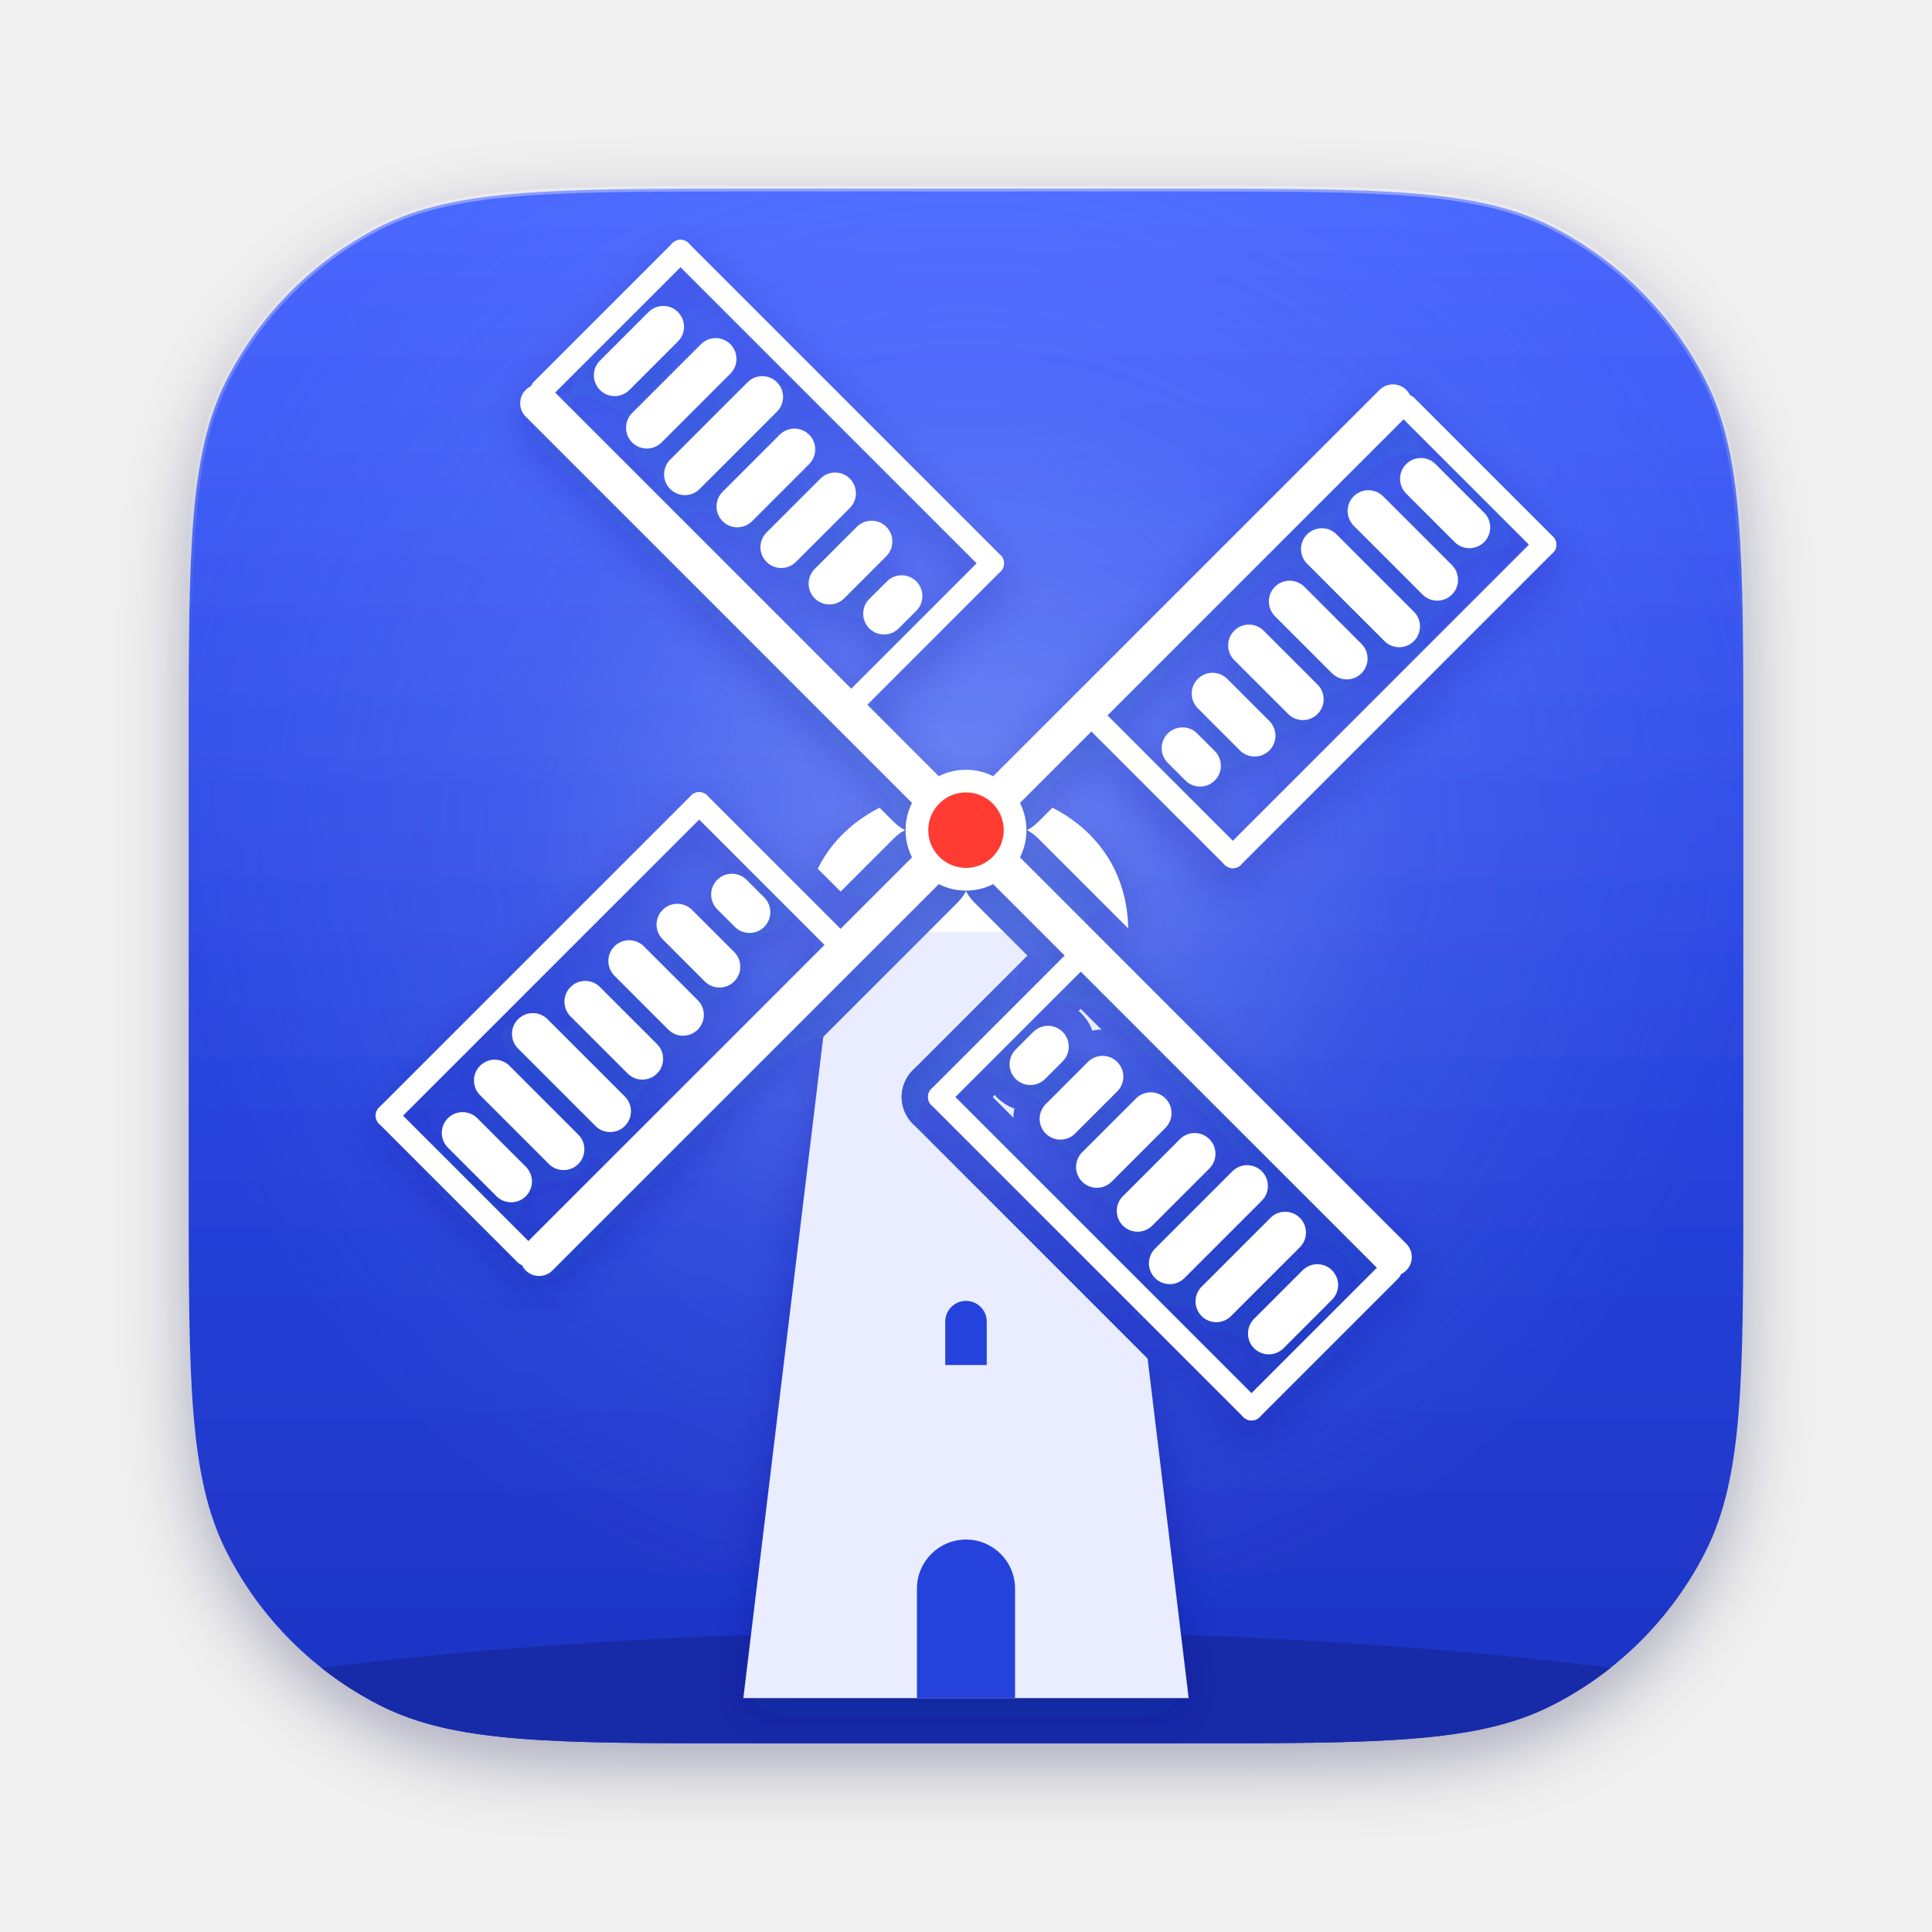
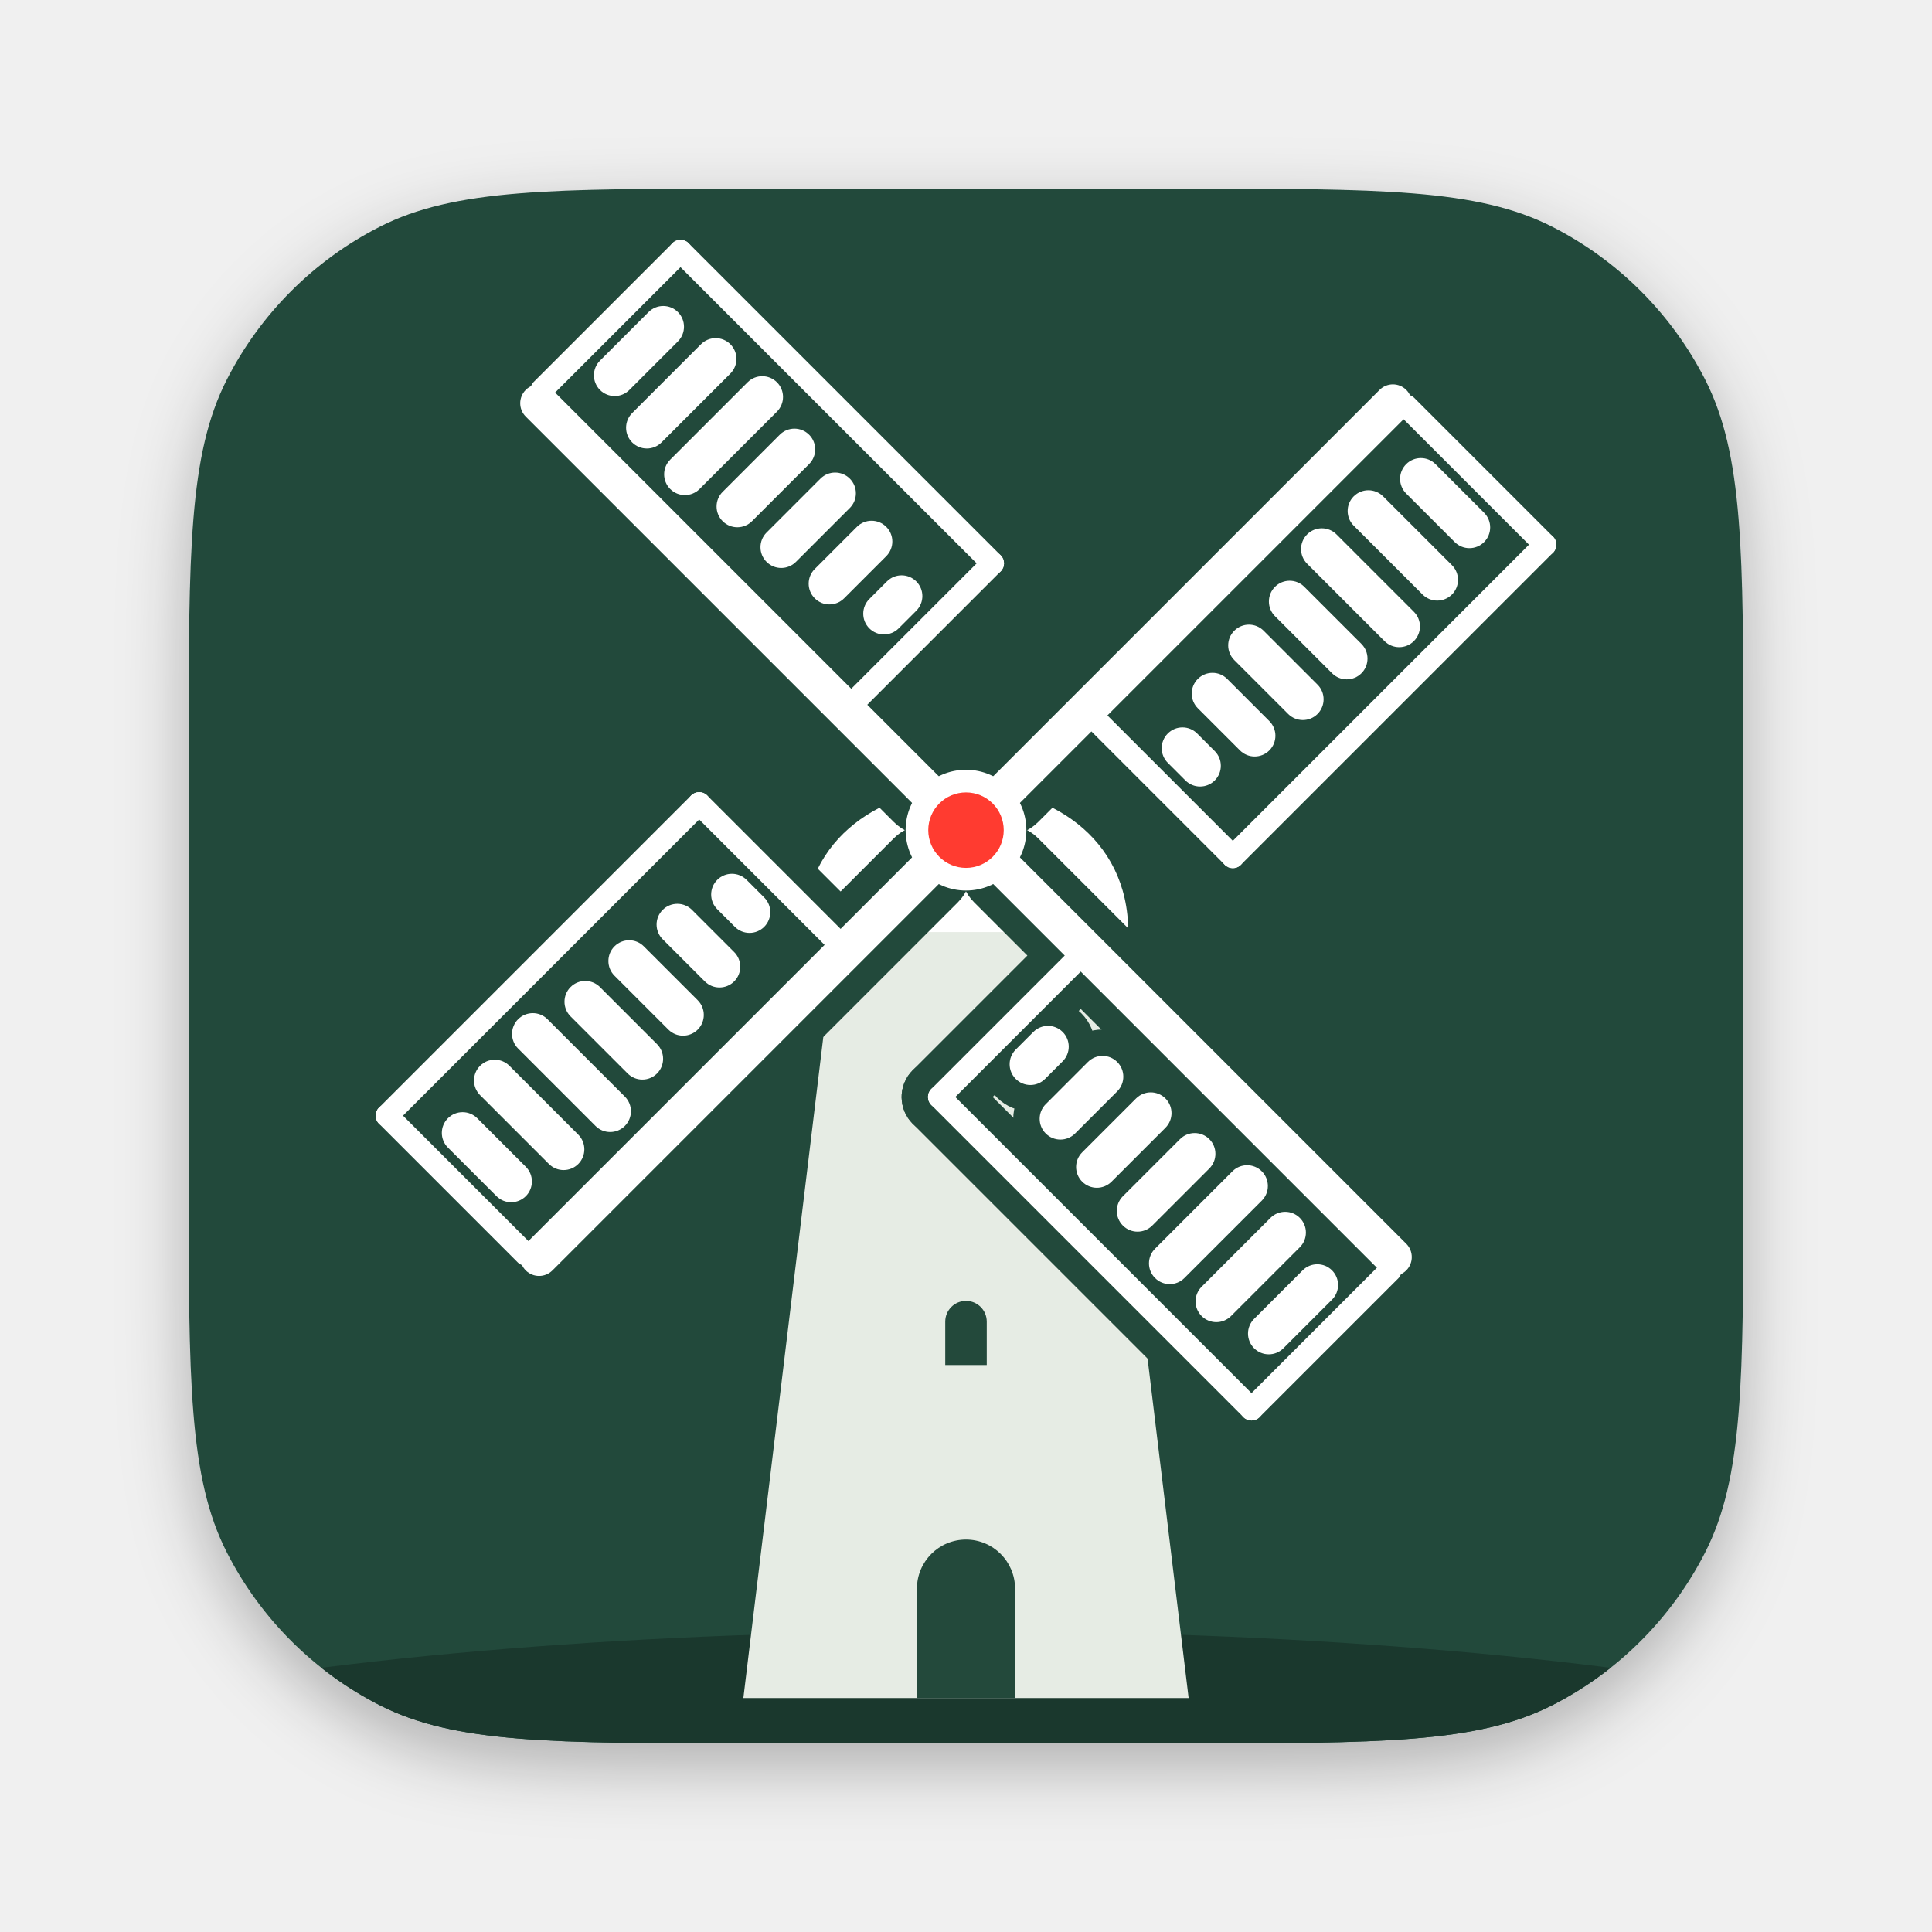
<svg xmlns="http://www.w3.org/2000/svg" viewBox="0 0 1024 1024">
  <defs>
-     <linearGradient id="sky" x1="0" y1="100" x2="0" y2="924" gradientUnits="userSpaceOnUse">
-       <stop offset="0" stop-color="#4A68FF" />
-       <stop offset="0.6" stop-color="#2643DC" />
-       <stop offset="1" stop-color="#1D33C2" />
-     </linearGradient>
-     <radialGradient id="glow" cx="512" cy="440" r="430" gradientUnits="userSpaceOnUse">
-       <stop offset="0" stop-color="#A9BAFF" stop-opacity="0.5" />
-       <stop offset="0.55" stop-color="#A9BAFF" stop-opacity="0.12" />
-       <stop offset="1" stop-color="#A9BAFF" stop-opacity="0" />
-     </radialGradient>
-     <linearGradient id="rim" x1="0" y1="100" x2="0" y2="924" gradientUnits="userSpaceOnUse">
-       <stop offset="0" stop-color="#fff" stop-opacity="0.35" />
-       <stop offset="0.3" stop-color="#fff" stop-opacity="0" />
-     </linearGradient>
    <clipPath id="tile">
      <path d="M627.36 100c103.83 0 155.75 0 195.41 20.21a185.4 185.4 0 0 1 81.02 81.02c20.21 39.66 20.21 91.58 20.21 195.41L924 627.36c0 103.83 0 155.75 -20.21 195.41a185.4 185.4 0 0 1 -81.02 81.02c-39.66 20.21 -91.58 20.21 -195.41 20.21L396.64 924c-103.83 0 -155.75 0 -195.41 -20.21a185.4 185.4 0 0 1 -81.02 -81.02c-20.21 -39.66 -20.21 -91.58 -20.21 -195.41L100 396.64c0 -103.83 0 -155.75 20.21 -195.41a185.4 185.4 0 0 1 81.02 -81.02c39.66 -20.21 91.58 -20.21 195.41 -20.21Z" />
    </clipPath>
    <filter id="drop" x="-10%" y="-10%" width="120%" height="130%">
-       <feDropShadow dx="0" dy="12" stdDeviation="18" flood-color="#000A40" flood-opacity="0.3" />
-     </filter>
-     <filter id="lift" x="-30%" y="-30%" width="160%" height="160%">
-       <feDropShadow dx="0" dy="10" stdDeviation="12" flood-color="#0A1A8C" flood-opacity="0.3" />
+       <feDropShadow dx="0" dy="12" stdDeviation="18" flood-color="#000" flood-opacity="0.28" />
    </filter>
  </defs>
-   <path d="M627.36 100c103.83 0 155.75 0 195.41 20.21a185.4 185.4 0 0 1 81.02 81.02c20.21 39.66 20.21 91.58 20.21 195.41L924 627.36c0 103.83 0 155.75 -20.21 195.41a185.4 185.4 0 0 1 -81.02 81.02c-39.66 20.21 -91.58 20.21 -195.41 20.21L396.64 924c-103.83 0 -155.75 0 -195.41 -20.21a185.4 185.4 0 0 1 -81.02 -81.02c-20.21 -39.66 -20.21 -91.58 -20.21 -195.41L100 396.64c0 -103.83 0 -155.75 20.21 -195.41a185.4 185.4 0 0 1 81.02 -81.02c39.66 -20.21 91.58 -20.21 195.41 -20.21Z" fill="url(#sky)" filter="url(#drop)" />
+   <path d="M627.36 100c103.83 0 155.75 0 195.41 20.21a185.4 185.4 0 0 1 81.02 81.02c20.21 39.66 20.21 91.58 20.21 195.41L924 627.36c0 103.83 0 155.75 -20.21 195.41a185.4 185.4 0 0 1 -81.02 81.02c-39.66 20.21 -91.58 20.21 -195.41 20.21L396.64 924c-103.83 0 -155.75 0 -195.41 -20.21a185.4 185.4 0 0 1 -81.02 -81.02c-20.21 -39.66 -20.21 -91.58 -20.21 -195.41L100 396.64c0 -103.83 0 -155.75 20.21 -195.41a185.4 185.4 0 0 1 81.02 -81.02c39.66 -20.21 91.58 -20.21 195.41 -20.21Z" fill="#23493B" filter="url(#drop)" />
  <g clip-path="url(#tile)">
-     <rect x="100" y="100" width="824" height="824" fill="url(#glow)" />
-     <path d="M60 902 C 300 852, 724 852, 964 902 L964 1000 L60 1000 Z" fill="#172BA8" />
-     <g transform="translate(512 440)" filter="url(#lift)">
+     <path d="M60 902 C 300 852, 724 852, 964 902 L964 1000 L60 1000 Z" fill="#1A382D" />
+     <g transform="translate(512 440)">
      <defs>
        <mask id="icon-gap" maskUnits="userSpaceOnUse" x="-988" y="-988" width="1976" height="1976">
          <rect x="-988" y="-988" width="1976" height="1976" fill="#fff" />
          <g class="sails" fill="#000" stroke="#000" stroke-width="28" stroke-linejoin="round">
            <g class="sail" transform="rotate(45)">
              <rect class="spar" x="-10" y="-330" width="20" height="310" rx="10" />
              <rect class="rail" x="104" y="-330" width="12" height="246" rx="6" />
              <rect class="rail" x="0" y="-330" width="116" height="12" rx="6" />
              <rect class="rail" x="0" y="-96" width="116" height="12" rx="6" />
              <rect class="bar" x="27.8" y="-313.14" width="58.4" height="22" rx="11" />
              <rect class="bar" x="20.2" y="-281.43" width="73.6" height="22" rx="11" />
              <rect class="bar" x="17" y="-249.71" width="80" height="22" rx="11" />
              <rect class="bar" x="24.6" y="-218" width="64.8" height="22" rx="11" />
              <rect class="bar" x="25.8" y="-186.29" width="62.4" height="22" rx="11" />
              <rect class="bar" x="30.2" y="-154.57" width="53.6" height="22" rx="11" />
              <rect class="bar" x="39.4" y="-122.86" width="35.2" height="22" rx="11" />
            </g>
            <g class="sail" transform="rotate(135)">
              <rect class="spar" x="-10" y="-330" width="20" height="310" rx="10" />
              <rect class="rail" x="104" y="-330" width="12" height="246" rx="6" />
              <rect class="rail" x="0" y="-330" width="116" height="12" rx="6" />
              <rect class="rail" x="0" y="-96" width="116" height="12" rx="6" />
              <rect class="bar" x="27.8" y="-313.14" width="58.4" height="22" rx="11" />
              <rect class="bar" x="20.2" y="-281.43" width="73.6" height="22" rx="11" />
              <rect class="bar" x="17" y="-249.71" width="80" height="22" rx="11" />
              <rect class="bar" x="24.6" y="-218" width="64.8" height="22" rx="11" />
              <rect class="bar" x="25.8" y="-186.29" width="62.4" height="22" rx="11" />
              <rect class="bar" x="30.2" y="-154.57" width="53.6" height="22" rx="11" />
              <rect class="bar" x="39.4" y="-122.86" width="35.2" height="22" rx="11" />
            </g>
            <g class="sail" transform="rotate(225)">
              <rect class="spar" x="-10" y="-330" width="20" height="310" rx="10" />
              <rect class="rail" x="104" y="-330" width="12" height="246" rx="6" />
              <rect class="rail" x="0" y="-330" width="116" height="12" rx="6" />
              <rect class="rail" x="0" y="-96" width="116" height="12" rx="6" />
              <rect class="bar" x="27.8" y="-313.14" width="58.4" height="22" rx="11" />
              <rect class="bar" x="20.2" y="-281.43" width="73.6" height="22" rx="11" />
              <rect class="bar" x="17" y="-249.71" width="80" height="22" rx="11" />
              <rect class="bar" x="24.6" y="-218" width="64.8" height="22" rx="11" />
              <rect class="bar" x="25.8" y="-186.29" width="62.4" height="22" rx="11" />
              <rect class="bar" x="30.2" y="-154.57" width="53.6" height="22" rx="11" />
              <rect class="bar" x="39.4" y="-122.86" width="35.2" height="22" rx="11" />
            </g>
            <g class="sail" transform="rotate(315)">
              <rect class="spar" x="-10" y="-330" width="20" height="310" rx="10" />
              <rect class="rail" x="104" y="-330" width="12" height="246" rx="6" />
              <rect class="rail" x="0" y="-330" width="116" height="12" rx="6" />
              <rect class="rail" x="0" y="-96" width="116" height="12" rx="6" />
              <rect class="bar" x="27.8" y="-313.14" width="58.4" height="22" rx="11" />
              <rect class="bar" x="20.2" y="-281.43" width="73.6" height="22" rx="11" />
              <rect class="bar" x="17" y="-249.71" width="80" height="22" rx="11" />
              <rect class="bar" x="24.6" y="-218" width="64.8" height="22" rx="11" />
              <rect class="bar" x="25.8" y="-186.29" width="62.4" height="22" rx="11" />
              <rect class="bar" x="30.2" y="-154.57" width="53.6" height="22" rx="11" />
              <rect class="bar" x="39.4" y="-122.86" width="35.2" height="22" rx="11" />
            </g>
          </g>
        </mask>
      </defs>
      <g mask="url(#icon-gap)">
-         <path class="tower" d="M-66 30 L66 30 L118 460 L-118 460 Z" fill="#E9EDFF" />
+         <path class="tower" d="M-66 30 L66 30 L118 460 L-118 460 Z" fill="#E6ECE4" />
        <path class="cap" d="M-86 54 C-86 -48 86 -48 86 54 Z" fill="#FFFFFF" />
-         <path class="hole" d="M-26 460 V402 A26 26 0 0 1 26 402 V460 Z" fill="#2643DC" />
-         <path class="hole" d="M-11 283.5 V260.5 A11 11 0 0 1 11 260.5 V283.5 Z" fill="#2643DC" />
+         <path class="hole" d="M-26 460 V402 A26 26 0 0 1 26 402 V460 Z" fill="#23493B" />
+         <path class="hole" d="M-11 283.5 V260.5 A11 11 0 0 1 11 260.5 V283.5 Z" fill="#23493B" />
      </g>
      <g class="sails sails-face" fill="#FFFFFF">
        <g class="sail" transform="rotate(45)">
          <rect class="spar" x="-10" y="-330" width="20" height="310" rx="10" />
          <rect class="rail" x="104" y="-330" width="12" height="246" rx="6" />
          <rect class="rail" x="0" y="-330" width="116" height="12" rx="6" />
          <rect class="rail" x="0" y="-96" width="116" height="12" rx="6" />
          <rect class="bar" x="27.8" y="-313.14" width="58.4" height="22" rx="11" />
          <rect class="bar" x="20.2" y="-281.43" width="73.6" height="22" rx="11" />
          <rect class="bar" x="17" y="-249.71" width="80" height="22" rx="11" />
          <rect class="bar" x="24.6" y="-218" width="64.8" height="22" rx="11" />
          <rect class="bar" x="25.8" y="-186.29" width="62.4" height="22" rx="11" />
          <rect class="bar" x="30.2" y="-154.57" width="53.6" height="22" rx="11" />
          <rect class="bar" x="39.4" y="-122.86" width="35.2" height="22" rx="11" />
        </g>
        <g class="sail" transform="rotate(135)">
          <rect class="spar" x="-10" y="-330" width="20" height="310" rx="10" />
          <rect class="rail" x="104" y="-330" width="12" height="246" rx="6" />
          <rect class="rail" x="0" y="-330" width="116" height="12" rx="6" />
          <rect class="rail" x="0" y="-96" width="116" height="12" rx="6" />
          <rect class="bar" x="27.8" y="-313.14" width="58.4" height="22" rx="11" />
          <rect class="bar" x="20.2" y="-281.43" width="73.6" height="22" rx="11" />
          <rect class="bar" x="17" y="-249.71" width="80" height="22" rx="11" />
          <rect class="bar" x="24.6" y="-218" width="64.8" height="22" rx="11" />
          <rect class="bar" x="25.8" y="-186.29" width="62.4" height="22" rx="11" />
          <rect class="bar" x="30.2" y="-154.57" width="53.6" height="22" rx="11" />
          <rect class="bar" x="39.4" y="-122.86" width="35.2" height="22" rx="11" />
        </g>
        <g class="sail" transform="rotate(225)">
          <rect class="spar" x="-10" y="-330" width="20" height="310" rx="10" />
          <rect class="rail" x="104" y="-330" width="12" height="246" rx="6" />
          <rect class="rail" x="0" y="-330" width="116" height="12" rx="6" />
          <rect class="rail" x="0" y="-96" width="116" height="12" rx="6" />
          <rect class="bar" x="27.8" y="-313.14" width="58.4" height="22" rx="11" />
          <rect class="bar" x="20.2" y="-281.43" width="73.6" height="22" rx="11" />
          <rect class="bar" x="17" y="-249.71" width="80" height="22" rx="11" />
          <rect class="bar" x="24.6" y="-218" width="64.8" height="22" rx="11" />
          <rect class="bar" x="25.8" y="-186.29" width="62.4" height="22" rx="11" />
          <rect class="bar" x="30.2" y="-154.57" width="53.6" height="22" rx="11" />
          <rect class="bar" x="39.4" y="-122.86" width="35.2" height="22" rx="11" />
        </g>
        <g class="sail" transform="rotate(315)">
          <rect class="spar" x="-10" y="-330" width="20" height="310" rx="10" />
          <rect class="rail" x="104" y="-330" width="12" height="246" rx="6" />
          <rect class="rail" x="0" y="-330" width="116" height="12" rx="6" />
          <rect class="rail" x="0" y="-96" width="116" height="12" rx="6" />
          <rect class="bar" x="27.8" y="-313.14" width="58.4" height="22" rx="11" />
          <rect class="bar" x="20.2" y="-281.43" width="73.6" height="22" rx="11" />
          <rect class="bar" x="17" y="-249.71" width="80" height="22" rx="11" />
          <rect class="bar" x="24.6" y="-218" width="64.8" height="22" rx="11" />
          <rect class="bar" x="25.8" y="-186.29" width="62.4" height="22" rx="11" />
          <rect class="bar" x="30.2" y="-154.57" width="53.6" height="22" rx="11" />
          <rect class="bar" x="39.4" y="-122.86" width="35.2" height="22" rx="11" />
        </g>
      </g>
      <circle class="ring" r="32" fill="#FFFFFF" />
      <circle class="hub" r="20" fill="#FF3B30" />
    </g>
  </g>
-   <path d="M627.36 100c103.83 0 155.75 0 195.41 20.21a185.4 185.4 0 0 1 81.02 81.02c20.21 39.66 20.21 91.58 20.21 195.41L924 627.36c0 103.83 0 155.75 -20.21 195.41a185.4 185.4 0 0 1 -81.02 81.02c-39.66 20.21 -91.58 20.21 -195.41 20.21L396.64 924c-103.83 0 -155.75 0 -195.41 -20.21a185.4 185.4 0 0 1 -81.02 -81.02c-20.21 -39.66 -20.21 -91.58 -20.21 -195.41L100 396.64c0 -103.83 0 -155.75 20.21 -195.41a185.4 185.4 0 0 1 81.02 -81.02c39.66 -20.21 91.58 -20.21 195.41 -20.21Z" fill="none" stroke="url(#rim)" stroke-width="3" />
</svg>
